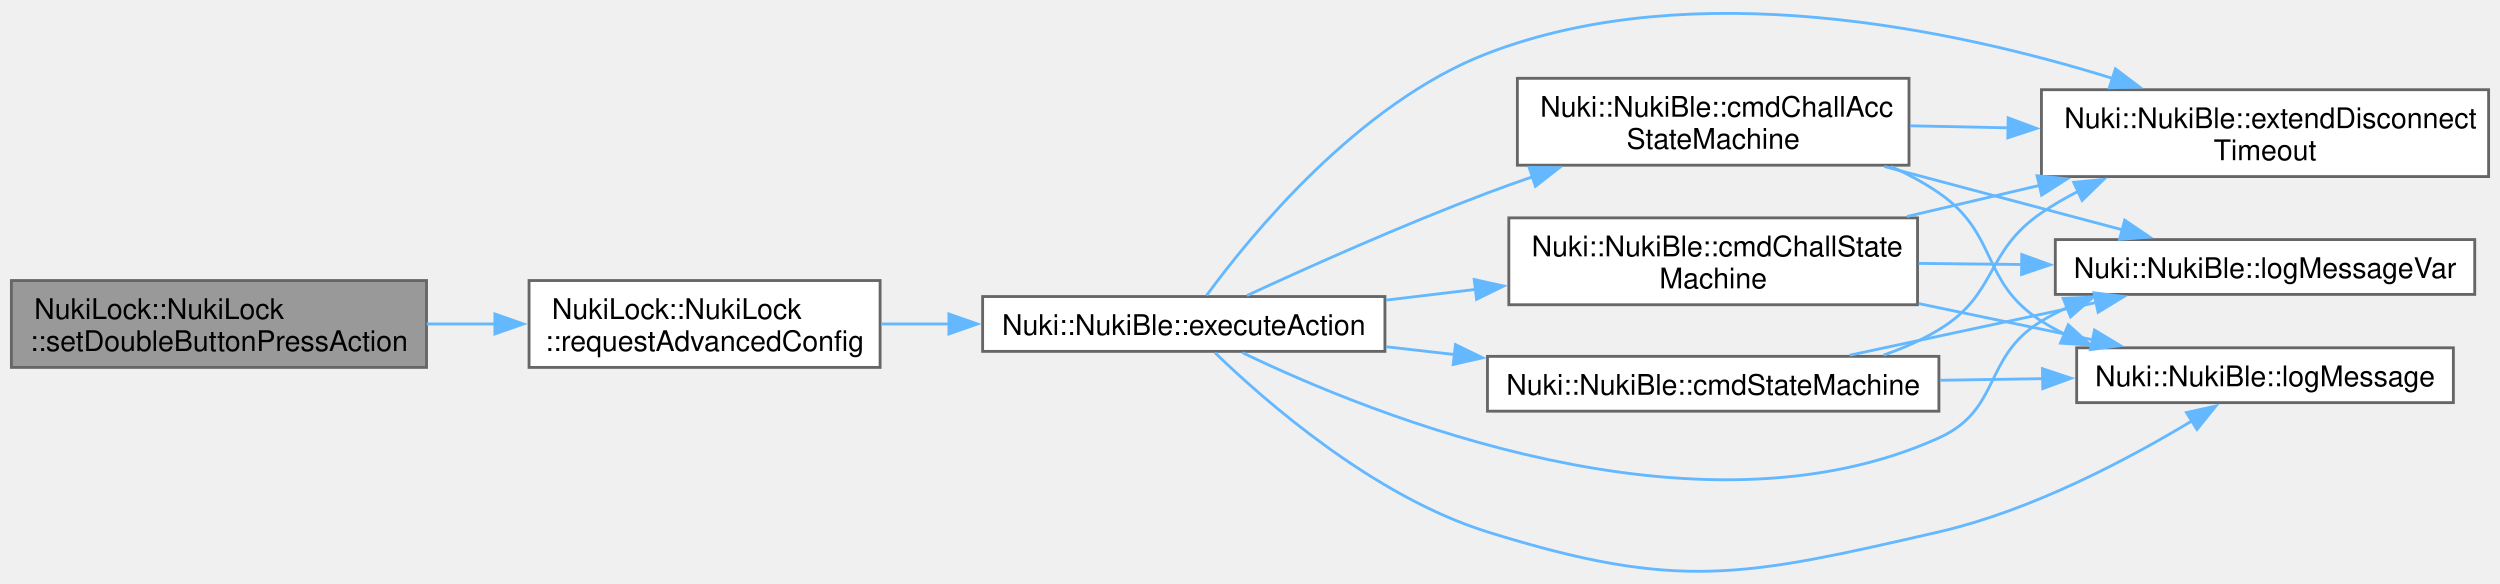
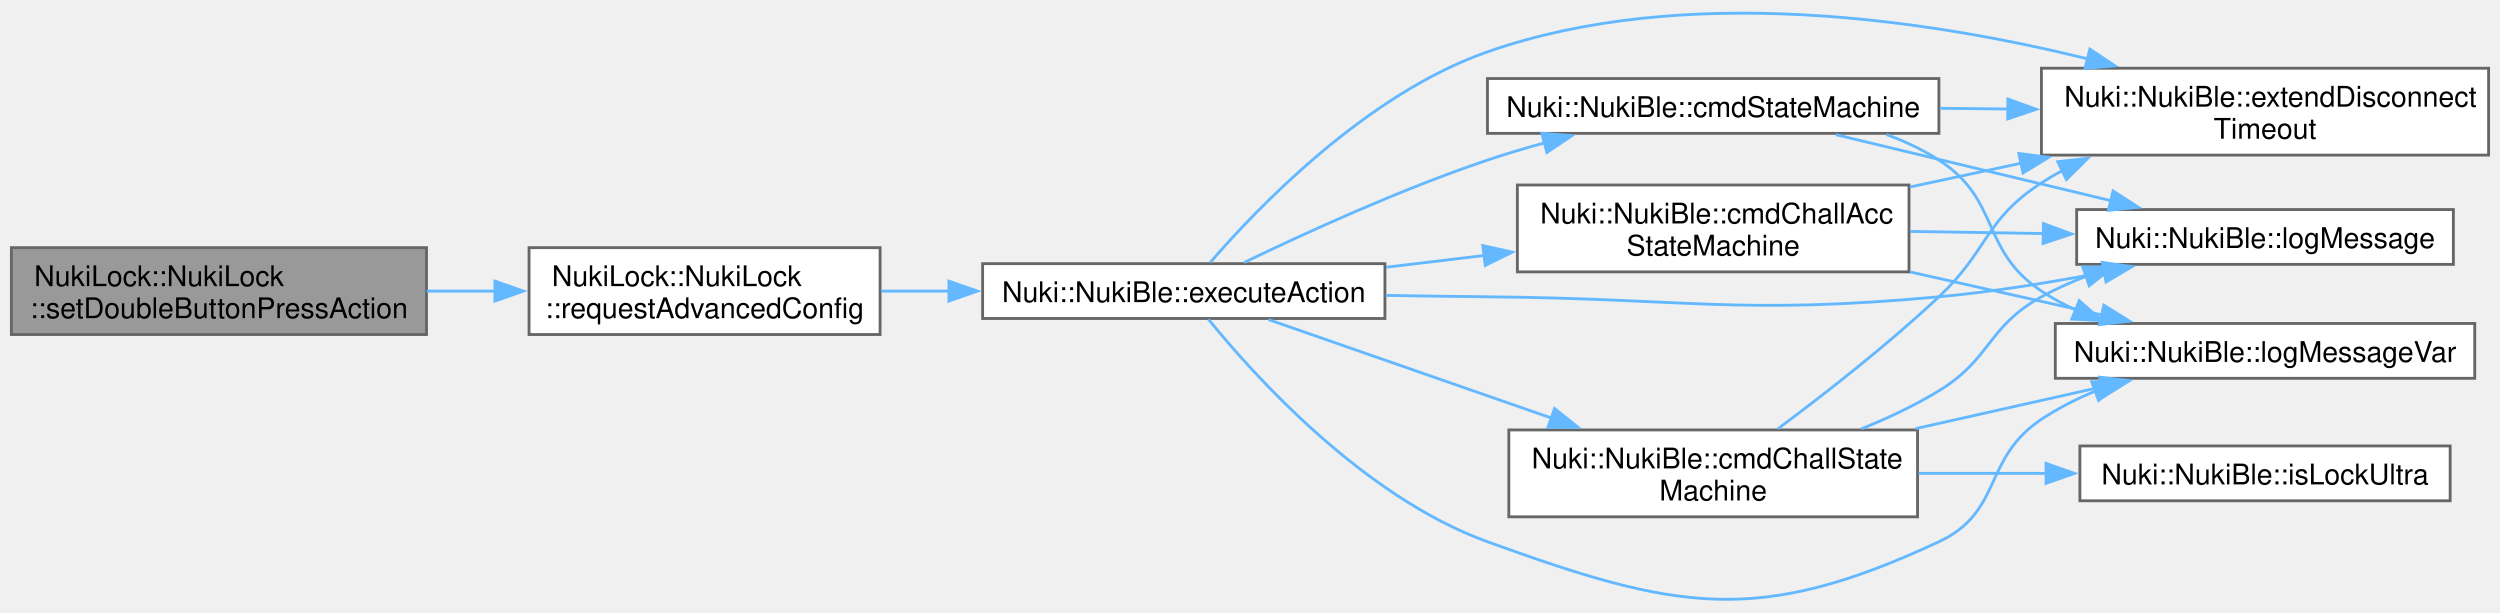
- <svg xmlns="http://www.w3.org/2000/svg" xmlns:xlink="http://www.w3.org/1999/xlink" width="878pt" height="205pt" viewBox="0.00 0.00 877.75 204.75">
-   <g id="graph0" class="graph" transform="scale(1 1) rotate(0) translate(4 200.75)">
+ <svg xmlns="http://www.w3.org/2000/svg" xmlns:xlink="http://www.w3.org/1999/xlink" width="878pt" height="215pt" viewBox="0.00 0.00 877.75 214.53">
+   <g id="graph0" class="graph" transform="scale(1 1) rotate(0) translate(4 210.53)">
    <g id="Node000001" class="node">
      <g id="a_Node000001">
        <a xlink:title="Gets the current advanced config from the lock, updates the double button press action parameter and ...">
-           <polygon fill="#999999" stroke="#666666" points="145.75,-102.35 0,-102.35 0,-71.85 145.75,-71.85 145.75,-102.35" />
-           <text text-anchor="start" x="8" y="-88.85" font-family="Helvetica,sans-Serif" font-size="10.00">NukiLock::NukiLock</text>
-           <text text-anchor="middle" x="72.88" y="-77.6" font-family="Helvetica,sans-Serif" font-size="10.00">::setDoubleButtonPressAction</text>
+           <polygon fill="#999999" stroke="#666666" points="145.75,-123.78 0,-123.78 0,-93.28 145.75,-93.28 145.75,-123.78" />
+           <text text-anchor="start" x="8" y="-110.28" font-family="Helvetica,sans-Serif" font-size="10.00">NukiLock::NukiLock</text>
+           <text text-anchor="middle" x="72.88" y="-99.03" font-family="Helvetica,sans-Serif" font-size="10.00">::setDoubleButtonPressAction</text>
        </a>
      </g>
    </g>
    <g id="Node000002" class="node">
      <g id="a_Node000002">
        <a xlink:href="class_nuki_lock_1_1_nuki_lock.html#aa882f9b3256313bbd45b4269f8c74521" target="_top" xlink:title="Requests advanced config from Lock via BLE.">
-           <polygon fill="white" stroke="#666666" points="305,-102.35 181.75,-102.35 181.75,-71.85 305,-71.85 305,-102.35" />
-           <text text-anchor="start" x="189.75" y="-88.85" font-family="Helvetica,sans-Serif" font-size="10.00">NukiLock::NukiLock</text>
-           <text text-anchor="middle" x="243.38" y="-77.6" font-family="Helvetica,sans-Serif" font-size="10.00">::requestAdvancedConfig</text>
+           <polygon fill="white" stroke="#666666" points="305,-123.78 181.75,-123.78 181.75,-93.28 305,-93.28 305,-123.78" />
+           <text text-anchor="start" x="189.75" y="-110.28" font-family="Helvetica,sans-Serif" font-size="10.00">NukiLock::NukiLock</text>
+           <text text-anchor="middle" x="243.38" y="-99.03" font-family="Helvetica,sans-Serif" font-size="10.00">::requestAdvancedConfig</text>
        </a>
      </g>
    </g>
    <g id="edge1_Node000001_Node000002" class="edge">
      <g id="a_edge1_Node000001_Node000002">
        <a xlink:title=" ">
-           <path fill="none" stroke="#63b8ff" d="M145.82,-87.1C153.76,-87.1 161.84,-87.1 169.78,-87.1" />
-           <polygon fill="#63b8ff" stroke="#63b8ff" points="169.76,-90.6 179.76,-87.1 169.76,-83.6 169.76,-90.6" />
+           <path fill="none" stroke="#63b8ff" d="M145.82,-108.53C153.76,-108.53 161.84,-108.53 169.78,-108.53" />
+           <polygon fill="#63b8ff" stroke="#63b8ff" points="169.76,-112.03 179.76,-108.53 169.76,-105.03 169.76,-112.03" />
        </a>
      </g>
    </g>
    <g id="Node000003" class="node">
      <g id="a_Node000003">
        <a xlink:href="class_nuki_1_1_nuki_ble.html#af1f1e299e8d97e053bba80e92ba285d6" target="_top" xlink:title=" ">
-           <polygon fill="white" stroke="#666666" points="482.25,-96.73 341,-96.73 341,-77.48 482.25,-77.48 482.25,-96.73" />
-           <text text-anchor="middle" x="411.62" y="-83.23" font-family="Helvetica,sans-Serif" font-size="10.00">Nuki::NukiBle::executeAction</text>
+           <polygon fill="white" stroke="#666666" points="482.25,-118.16 341,-118.16 341,-98.91 482.25,-98.91 482.25,-118.16" />
+           <text text-anchor="middle" x="411.62" y="-104.66" font-family="Helvetica,sans-Serif" font-size="10.00">Nuki::NukiBle::executeAction</text>
        </a>
      </g>
    </g>
    <g id="edge2_Node000002_Node000003" class="edge">
      <g id="a_edge2_Node000002_Node000003">
        <a xlink:title=" ">
-           <path fill="none" stroke="#63b8ff" d="M305.34,-87.1C313.15,-87.1 321.24,-87.1 329.31,-87.1" />
-           <polygon fill="#63b8ff" stroke="#63b8ff" points="329.16,-90.6 339.16,-87.1 329.16,-83.6 329.16,-90.6" />
+           <path fill="none" stroke="#63b8ff" d="M305.34,-108.53C313.15,-108.53 321.24,-108.53 329.31,-108.53" />
+           <polygon fill="#63b8ff" stroke="#63b8ff" points="329.16,-112.03 339.16,-108.53 329.16,-105.03 329.16,-112.03" />
        </a>
      </g>
    </g>
    <g id="Node000004" class="node">
      <g id="a_Node000004">
        <a xlink:href="class_nuki_1_1_nuki_ble.html#ada0f3beebd95d35c122e25dd3f9eb886" target="_top" xlink:title=" ">
-           <polygon fill="white" stroke="#666666" points="666.25,-173.35 528.75,-173.35 528.75,-142.85 666.25,-142.85 666.25,-173.35" />
-           <text text-anchor="start" x="536.75" y="-159.85" font-family="Helvetica,sans-Serif" font-size="10.00">Nuki::NukiBle::cmdChallAcc</text>
-           <text text-anchor="middle" x="597.5" y="-148.6" font-family="Helvetica,sans-Serif" font-size="10.00">StateMachine</text>
+           <polygon fill="white" stroke="#666666" points="666.25,-145.78 528.75,-145.78 528.75,-115.28 666.25,-115.28 666.25,-145.78" />
+           <text text-anchor="start" x="536.75" y="-132.28" font-family="Helvetica,sans-Serif" font-size="10.00">Nuki::NukiBle::cmdChallAcc</text>
+           <text text-anchor="middle" x="597.5" y="-121.03" font-family="Helvetica,sans-Serif" font-size="10.00">StateMachine</text>
        </a>
      </g>
    </g>
    <g id="edge3_Node000003_Node000004" class="edge">
      <g id="a_edge3_Node000003_Node000004">
        <a xlink:title=" ">
-           <path fill="none" stroke="#63b8ff" d="M433.81,-97.09C454.95,-106.87 488.49,-121.9 518.25,-133.1 523.46,-135.06 528.89,-137 534.37,-138.89" />
-           <polygon fill="#63b8ff" stroke="#63b8ff" points="532.86,-142.08 543.46,-141.95 535.1,-135.44 532.86,-142.08" />
+           <path fill="none" stroke="#63b8ff" d="M482.66,-116.91C493.93,-118.26 505.66,-119.66 517.13,-121.04" />
+           <polygon fill="#63b8ff" stroke="#63b8ff" points="516.63,-124.5 526.97,-122.21 517.46,-117.55 516.63,-124.5" />
        </a>
      </g>
    </g>
    <g id="Node000005" class="node">
      <g id="a_Node000005">
        <a xlink:href="class_nuki_1_1_nuki_ble.html#a6e8fca90c04249660dce6cb993eb4495" target="_top" xlink:title=" ">
-           <polygon fill="white" stroke="#666666" points="869.75,-169.35 712.75,-169.35 712.75,-138.85 869.75,-138.85 869.75,-169.35" />
-           <text text-anchor="start" x="720.75" y="-155.85" font-family="Helvetica,sans-Serif" font-size="10.00">Nuki::NukiBle::extendDisconnect</text>
-           <text text-anchor="middle" x="791.25" y="-144.6" font-family="Helvetica,sans-Serif" font-size="10.00">Timeout</text>
-         </a>
-       </g>
-     </g>
-     <g id="edge15_Node000003_Node000005" class="edge">
-       <g id="a_edge15_Node000003_Node000005">
-         <a xlink:title=" ">
-           <path fill="none" stroke="#63b8ff" d="M419.64,-97.14C434.79,-117.83 472.89,-164.7 518.25,-182.1 590.76,-209.91 681.67,-190.75 737.86,-173.28" />
-           <polygon fill="#63b8ff" stroke="#63b8ff" points="738.72,-176.68 747.18,-170.29 736.58,-170.02 738.72,-176.68" />
+           <polygon fill="white" stroke="#666666" points="869.75,-186.78 712.75,-186.78 712.75,-156.28 869.75,-156.28 869.75,-186.78" />
+           <text text-anchor="start" x="720.75" y="-173.28" font-family="Helvetica,sans-Serif" font-size="10.00">Nuki::NukiBle::extendDisconnect</text>
+           <text text-anchor="middle" x="791.25" y="-162.03" font-family="Helvetica,sans-Serif" font-size="10.00">Timeout</text>
+         </a>
+       </g>
+     </g>
+     <g id="edge16_Node000003_Node000005" class="edge">
+       <g id="a_edge16_Node000003_Node000005">
+         <a xlink:title=" ">
+           <path fill="none" stroke="#63b8ff" d="M420.91,-118.58C437.2,-137.45 475.56,-177.63 518.25,-192.53 587.63,-216.76 672.82,-203.9 729.18,-190.02" />
+           <polygon fill="#63b8ff" stroke="#63b8ff" points="729.76,-193.48 738.58,-187.61 728.03,-186.7 729.76,-193.48" />
        </a>
      </g>
    </g>
    <g id="Node000006" class="node">
      <g id="a_Node000006">
        <a xlink:href="class_nuki_1_1_nuki_ble.html#ac7ce691d9c3e586474655d1663eb2e20" target="_top" xlink:title=" ">
-           <polygon fill="white" stroke="#666666" points="857.38,-78.73 725.12,-78.73 725.12,-59.48 857.38,-59.48 857.38,-78.73" />
-           <text text-anchor="middle" x="791.25" y="-65.23" font-family="Helvetica,sans-Serif" font-size="10.00">Nuki::NukiBle::logMessage</text>
-         </a>
-       </g>
-     </g>
-     <g id="edge16_Node000003_Node000006" class="edge">
-       <g id="a_edge16_Node000003_Node000006">
-         <a xlink:title=" ">
-           <path fill="none" stroke="#63b8ff" d="M422.56,-77.03C440.03,-60.1 478.24,-26.58 518.25,-14.1 585.5,6.88 608.09,1.66 676.75,-14.1 709.36,-21.59 743.48,-39.73 765.69,-53.14" />
-           <polygon fill="#63b8ff" stroke="#63b8ff" points="763.66,-56 774,-58.3 767.35,-50.06 763.66,-56" />
+           <polygon fill="white" stroke="#666666" points="857.38,-137.16 725.12,-137.16 725.12,-117.91 857.38,-117.91 857.38,-137.16" />
+           <text text-anchor="middle" x="791.25" y="-123.66" font-family="Helvetica,sans-Serif" font-size="10.00">Nuki::NukiBle::logMessage</text>
+         </a>
+       </g>
+     </g>
+     <g id="edge17_Node000003_Node000006" class="edge">
+       <g id="a_edge17_Node000003_Node000006">
+         <a xlink:title=" ">
+           <path fill="none" stroke="#63b8ff" d="M482.51,-107.02C494.43,-106.82 506.7,-106.64 518.25,-106.53 588.69,-105.87 606.6,-100.1 676.75,-106.53 695.84,-108.28 716.51,-111.66 734.91,-115.2" />
+           <polygon fill="#63b8ff" stroke="#63b8ff" points="734.07,-118.6 744.56,-117.12 735.43,-111.73 734.07,-118.6" />
        </a>
      </g>
    </g>
    <g id="Node000007" class="node">
      <g id="a_Node000007">
        <a xlink:href="class_nuki_1_1_nuki_ble.html#af3650133f46aeca48a5f01b95d23ab71" target="_top" xlink:title=" ">
-           <polygon fill="white" stroke="#666666" points="864.88,-116.73 717.62,-116.73 717.62,-97.48 864.88,-97.48 864.88,-116.73" />
-           <text text-anchor="middle" x="791.25" y="-103.23" font-family="Helvetica,sans-Serif" font-size="10.00">Nuki::NukiBle::logMessageVar</text>
-         </a>
-       </g>
-     </g>
-     <g id="edge17_Node000003_Node000007" class="edge">
-       <g id="a_edge17_Node000003_Node000007">
-         <a xlink:title=" ">
-           <path fill="none" stroke="#63b8ff" d="M432.2,-77.03C477.43,-55.24 591.83,-8.66 676.75,-47.1 698.84,-57.1 692.02,-75.52 712.75,-88.1 715.68,-89.88 718.76,-91.49 721.94,-92.95" />
-           <polygon fill="#63b8ff" stroke="#63b8ff" points="720.38,-96.09 730.97,-96.55 722.98,-89.59 720.38,-96.09" />
+           <polygon fill="white" stroke="#666666" points="864.88,-97.16 717.62,-97.16 717.62,-77.91 864.88,-77.91 864.88,-97.16" />
+           <text text-anchor="middle" x="791.25" y="-83.66" font-family="Helvetica,sans-Serif" font-size="10.00">Nuki::NukiBle::logMessageVar</text>
+         </a>
+       </g>
+     </g>
+     <g id="edge18_Node000003_Node000007" class="edge">
+       <g id="a_edge18_Node000003_Node000007">
+         <a xlink:title=" ">
+           <path fill="none" stroke="#63b8ff" d="M420.3,-98.62C436.11,-79.14 474.49,-36.37 518.25,-20.53 584.49,3.44 612.92,9.27 676.75,-20.53 699.33,-31.08 692,-49.73 712.75,-63.53 718.6,-67.42 725.11,-70.71 731.8,-73.48" />
+           <polygon fill="#63b8ff" stroke="#63b8ff" points="730.39,-76.69 740.99,-76.89 732.83,-70.13 730.39,-76.69" />
        </a>
      </g>
    </g>
    <g id="Node000008" class="node">
      <g id="a_Node000008">
        <a xlink:href="class_nuki_1_1_nuki_ble.html#a59169a9f492793762e3c6ba39b611b07" target="_top" xlink:title=" ">
-           <polygon fill="white" stroke="#666666" points="669.25,-124.35 525.75,-124.35 525.75,-93.85 669.25,-93.85 669.25,-124.35" />
-           <text text-anchor="start" x="533.75" y="-110.85" font-family="Helvetica,sans-Serif" font-size="10.00">Nuki::NukiBle::cmdChallState</text>
-           <text text-anchor="middle" x="597.5" y="-99.6" font-family="Helvetica,sans-Serif" font-size="10.00">Machine</text>
+           <polygon fill="white" stroke="#666666" points="669.25,-59.78 525.75,-59.78 525.75,-29.28 669.25,-29.28 669.25,-59.78" />
+           <text text-anchor="start" x="533.75" y="-46.28" font-family="Helvetica,sans-Serif" font-size="10.00">Nuki::NukiBle::cmdChallState</text>
+           <text text-anchor="middle" x="597.5" y="-35.03" font-family="Helvetica,sans-Serif" font-size="10.00">Machine</text>
        </a>
      </g>
    </g>
    <g id="edge7_Node000003_Node000008" class="edge">
      <g id="a_edge7_Node000003_Node000008">
        <a xlink:title=" ">
-           <path fill="none" stroke="#63b8ff" d="M482.66,-95.48C492.95,-96.71 503.62,-97.99 514.13,-99.25" />
-           <polygon fill="#63b8ff" stroke="#63b8ff" points="513.59,-102.71 523.93,-100.42 514.42,-95.76 513.59,-102.71" />
+           <path fill="none" stroke="#63b8ff" d="M441.36,-98.53C467.85,-89.31 507.93,-75.36 540.71,-63.95" />
+           <polygon fill="#63b8ff" stroke="#63b8ff" points="541.8,-67.28 550.09,-60.69 539.49,-60.67 541.8,-67.28" />
+         </a>
+       </g>
+     </g>
+     <g id="Node000010" class="node">
+       <g id="a_Node000010">
+         <a xlink:href="class_nuki_1_1_nuki_ble.html#ad135bb1455665decfddff67772c1d411" target="_top" xlink:title=" ">
+           <polygon fill="white" stroke="#666666" points="676.75,-183.16 518.25,-183.16 518.25,-163.91 676.75,-163.91 676.75,-183.16" />
+           <text text-anchor="middle" x="597.5" y="-169.66" font-family="Helvetica,sans-Serif" font-size="10.00">Nuki::NukiBle::cmdStateMachine</text>
+         </a>
+       </g>
+     </g>
+     <g id="edge12_Node000003_Node000010" class="edge">
+       <g id="a_edge12_Node000003_Node000010">
+         <a xlink:title=" ">
+           <path fill="none" stroke="#63b8ff" d="M432.86,-118.59C453.82,-128.72 487.73,-144.27 518.25,-154.53 524.77,-156.73 531.68,-158.78 538.58,-160.66" />
+           <polygon fill="#63b8ff" stroke="#63b8ff" points="537.34,-163.96 547.9,-163.1 539.11,-157.19 537.34,-163.96" />
+         </a>
+       </g>
+     </g>
+     <g id="edge4_Node000004_Node000005" class="edge">
+       <g id="a_edge4_Node000004_Node000005">
+         <a xlink:title=" ">
+           <path fill="none" stroke="#63b8ff" d="M666.64,-145.1C679.34,-147.82 692.75,-150.69 705.87,-153.49" />
+           <polygon fill="#63b8ff" stroke="#63b8ff" points="704.81,-156.84 715.32,-155.51 706.27,-150 704.81,-156.84" />
+         </a>
+       </g>
+     </g>
+     <g id="edge5_Node000004_Node000006" class="edge">
+       <g id="a_edge5_Node000004_Node000006">
+         <a xlink:title=" ">
+           <path fill="none" stroke="#63b8ff" d="M666.64,-129.47C681.89,-129.23 698.16,-128.97 713.72,-128.73" />
+           <polygon fill="#63b8ff" stroke="#63b8ff" points="713.44,-132.24 723.38,-128.58 713.33,-125.24 713.44,-132.24" />
+         </a>
+       </g>
+     </g>
+     <g id="edge6_Node000004_Node000007" class="edge">
+       <g id="a_edge6_Node000004_Node000007">
+         <a xlink:title=" ">
+           <path fill="none" stroke="#63b8ff" d="M666.64,-115.25C688.73,-110.3 712.95,-104.87 734.07,-100.13" />
+           <polygon fill="#63b8ff" stroke="#63b8ff" points="734.65,-103.59 743.64,-97.99 733.11,-96.76 734.65,-103.59" />
+         </a>
+       </g>
+     </g>
+     <g id="edge8_Node000008_Node000005" class="edge">
+       <g id="a_edge8_Node000008_Node000005">
+         <a xlink:title=" ">
+           <path fill="none" stroke="#63b8ff" d="M620.22,-60.19C636.38,-72.21 658.68,-89.57 676.75,-106.53 694.18,-122.91 692.68,-133.53 712.75,-146.53 715.14,-148.08 717.63,-149.54 720.19,-150.91" />
+           <polygon fill="#63b8ff" stroke="#63b8ff" points="718.48,-153.97 729.01,-155.15 721.51,-147.66 718.48,-153.97" />
+         </a>
+       </g>
+     </g>
+     <g id="edge10_Node000008_Node000006" class="edge">
+       <g id="a_edge10_Node000008_Node000006">
+         <a xlink:title=" ">
+           <path fill="none" stroke="#63b8ff" d="M649.52,-60.17C658.88,-63.94 668.34,-68.4 676.75,-73.53 695.27,-84.85 693.74,-96.06 712.75,-106.53 717.74,-109.28 723.1,-111.68 728.6,-113.78" />
+           <polygon fill="#63b8ff" stroke="#63b8ff" points="727.25,-117.02 737.84,-116.97 729.53,-110.4 727.25,-117.02" />
+         </a>
+       </g>
+     </g>
+     <g id="edge11_Node000008_Node000007" class="edge">
+       <g id="a_edge11_Node000008_Node000007">
+         <a xlink:title=" ">
+           <path fill="none" stroke="#63b8ff" d="M668.54,-60.24C690.11,-65.08 713.57,-70.34 734.09,-74.94" />
+           <polygon fill="#63b8ff" stroke="#63b8ff" points="733.15,-78.32 743.67,-77.09 734.68,-71.49 733.15,-78.32" />
        </a>
      </g>
    </g>
    <g id="Node000009" class="node">
      <g id="a_Node000009">
-         <a xlink:href="class_nuki_1_1_nuki_ble.html#ad135bb1455665decfddff67772c1d411" target="_top" xlink:title=" ">
-           <polygon fill="white" stroke="#666666" points="676.75,-75.73 518.25,-75.73 518.25,-56.48 676.75,-56.48 676.75,-75.73" />
-           <text text-anchor="middle" x="597.5" y="-62.23" font-family="Helvetica,sans-Serif" font-size="10.00">Nuki::NukiBle::cmdStateMachine</text>
-         </a>
-       </g>
-     </g>
-     <g id="edge11_Node000003_Node000009" class="edge">
-       <g id="a_edge11_Node000003_Node000009">
-         <a xlink:title=" ">
-           <path fill="none" stroke="#63b8ff" d="M482.66,-79.1C490.53,-78.21 498.62,-77.28 506.69,-76.36" />
-           <polygon fill="#63b8ff" stroke="#63b8ff" points="507.01,-79.85 516.55,-75.23 506.22,-72.89 507.01,-79.85" />
-         </a>
-       </g>
-     </g>
-     <g id="edge4_Node000004_Node000005" class="edge">
-       <g id="a_edge4_Node000004_Node000005">
-         <a xlink:title=" ">
-           <path fill="none" stroke="#63b8ff" d="M666.64,-156.68C677.79,-156.45 689.47,-156.2 701.03,-155.96" />
-           <polygon fill="#63b8ff" stroke="#63b8ff" points="701.08,-159.46 711.01,-155.76 700.94,-152.46 701.08,-159.46" />
-         </a>
-       </g>
-     </g>
-     <g id="edge5_Node000004_Node000006" class="edge">
-       <g id="a_edge5_Node000004_Node000006">
-         <a xlink:title=" ">
-           <path fill="none" stroke="#63b8ff" d="M659.97,-142.38C665.88,-139.73 671.58,-136.66 676.75,-133.1 697.85,-118.58 691.16,-101.89 712.75,-88.1 715.34,-86.45 718.07,-84.94 720.88,-83.56" />
-           <polygon fill="#63b8ff" stroke="#63b8ff" points="722.16,-86.82 730.01,-79.7 719.44,-80.37 722.16,-86.82" />
-         </a>
-       </g>
-     </g>
-     <g id="edge6_Node000004_Node000007" class="edge">
-       <g id="a_edge6_Node000004_Node000007">
-         <a xlink:title=" ">
-           <path fill="none" stroke="#63b8ff" d="M657.6,-142.38C684.44,-135.25 715.81,-126.9 741.3,-120.12" />
-           <polygon fill="#63b8ff" stroke="#63b8ff" points="741.97,-123.56 750.74,-117.61 740.18,-116.8 741.97,-123.56" />
-         </a>
-       </g>
-     </g>
-     <g id="edge8_Node000008_Node000005" class="edge">
-       <g id="a_edge8_Node000008_Node000005">
-         <a xlink:title=" ">
-           <path fill="none" stroke="#63b8ff" d="M665.56,-124.84C680.6,-128.37 696.68,-132.14 712.12,-135.77" />
-           <polygon fill="#63b8ff" stroke="#63b8ff" points="711.21,-139.15 721.75,-138.03 712.81,-132.33 711.21,-139.15" />
-         </a>
-       </g>
-     </g>
-     <g id="edge9_Node000008_Node000006" class="edge">
-       <g id="a_edge9_Node000008_Node000006">
-         <a xlink:title=" ">
-           <path fill="none" stroke="#63b8ff" d="M669.63,-94.26C689.76,-90.06 711.46,-85.54 730.83,-81.5" />
-           <polygon fill="#63b8ff" stroke="#63b8ff" points="731.38,-84.96 740.45,-79.49 729.95,-78.11 731.38,-84.96" />
-         </a>
-       </g>
-     </g>
-     <g id="edge10_Node000008_Node000007" class="edge">
-       <g id="a_edge10_Node000008_Node000007">
-         <a xlink:title=" ">
-           <path fill="none" stroke="#63b8ff" d="M669.63,-108.36C681.42,-108.24 693.75,-108.11 705.83,-107.98" />
-           <polygon fill="#63b8ff" stroke="#63b8ff" points="705.84,-111.48 715.8,-107.88 705.76,-104.48 705.84,-111.48" />
-         </a>
-       </g>
-     </g>
-     <g id="edge12_Node000009_Node000005" class="edge">
-       <g id="a_edge12_Node000009_Node000005">
-         <a xlink:title=" ">
-           <path fill="none" stroke="#63b8ff" d="M657.34,-76.18C664.14,-78.55 670.77,-81.48 676.75,-85.1 697.5,-97.66 692.71,-112.44 712.75,-126.1 716.85,-128.9 721.26,-131.45 725.83,-133.77" />
-           <polygon fill="#63b8ff" stroke="#63b8ff" points="724.08,-136.82 734.62,-137.86 727.03,-130.47 724.08,-136.82" />
-         </a>
-       </g>
-     </g>
-     <g id="edge13_Node000009_Node000006" class="edge">
-       <g id="a_edge13_Node000009_Node000006">
-         <a xlink:title=" ">
-           <path fill="none" stroke="#63b8ff" d="M677.05,-67.33C689.04,-67.52 701.4,-67.71 713.36,-67.9" />
-           <polygon fill="#63b8ff" stroke="#63b8ff" points="713.1,-71.4 723.16,-68.05 713.21,-64.4 713.1,-71.4" />
-         </a>
-       </g>
-     </g>
-     <g id="edge14_Node000009_Node000007" class="edge">
-       <g id="a_edge14_Node000009_Node000007">
-         <a xlink:title=" ">
-           <path fill="none" stroke="#63b8ff" d="M645.41,-76.13C671.52,-81.72 704.27,-88.72 732.01,-94.65" />
-           <polygon fill="#63b8ff" stroke="#63b8ff" points="731.17,-98.05 741.68,-96.72 732.64,-91.2 731.17,-98.05" />
+         <a xlink:href="class_nuki_1_1_nuki_ble.html#a25207bb564a4b54b8dd8c872177b53a7" target="_top" xlink:title="Returns if BLE is pairing/paired/connected with a Smart Lock Ultra.">
+           <polygon fill="white" stroke="#666666" points="856.25,-54.16 726.25,-54.16 726.25,-34.91 856.25,-34.91 856.25,-54.16" />
+           <text text-anchor="middle" x="791.25" y="-40.66" font-family="Helvetica,sans-Serif" font-size="10.00">Nuki::NukiBle::isLockUltra</text>
+         </a>
+       </g>
+     </g>
+     <g id="edge9_Node000008_Node000009" class="edge">
+       <g id="a_edge9_Node000008_Node000009">
+         <a xlink:title=" ">
+           <path fill="none" stroke="#63b8ff" d="M669.63,-44.53C684.32,-44.53 699.85,-44.53 714.69,-44.53" />
+           <polygon fill="#63b8ff" stroke="#63b8ff" points="714.37,-48.03 724.37,-44.53 714.37,-41.03 714.37,-48.03" />
+         </a>
+       </g>
+     </g>
+     <g id="edge13_Node000010_Node000005" class="edge">
+       <g id="a_edge13_Node000010_Node000005">
+         <a xlink:title=" ">
+           <path fill="none" stroke="#63b8ff" d="M677.05,-172.71C684.99,-172.63 693.1,-172.55 701.14,-172.46" />
+           <polygon fill="#63b8ff" stroke="#63b8ff" points="700.97,-175.96 710.93,-172.36 700.9,-168.97 700.97,-175.96" />
+         </a>
+       </g>
+     </g>
+     <g id="edge14_Node000010_Node000006" class="edge">
+       <g id="a_edge14_Node000010_Node000006">
+         <a xlink:title=" ">
+           <path fill="none" stroke="#63b8ff" d="M640.58,-163.44C669.05,-156.61 706.89,-147.53 737.39,-140.21" />
+           <polygon fill="#63b8ff" stroke="#63b8ff" points="737.89,-143.69 746.8,-137.96 736.26,-136.89 737.89,-143.69" />
+         </a>
+       </g>
+     </g>
+     <g id="edge15_Node000010_Node000007" class="edge">
+       <g id="a_edge15_Node000010_Node000007">
+         <a xlink:title=" ">
+           <path fill="none" stroke="#63b8ff" d="M658.36,-163.49C664.83,-161.11 671.11,-158.17 676.75,-154.53 698.57,-140.47 691.12,-122.88 712.75,-108.53 716.5,-106.05 720.53,-103.85 724.72,-101.92" />
+           <polygon fill="#63b8ff" stroke="#63b8ff" points="726.01,-105.17 733.97,-98.19 723.39,-98.68 726.01,-105.17" />
        </a>
      </g>
    </g>
  </g>
</svg>
